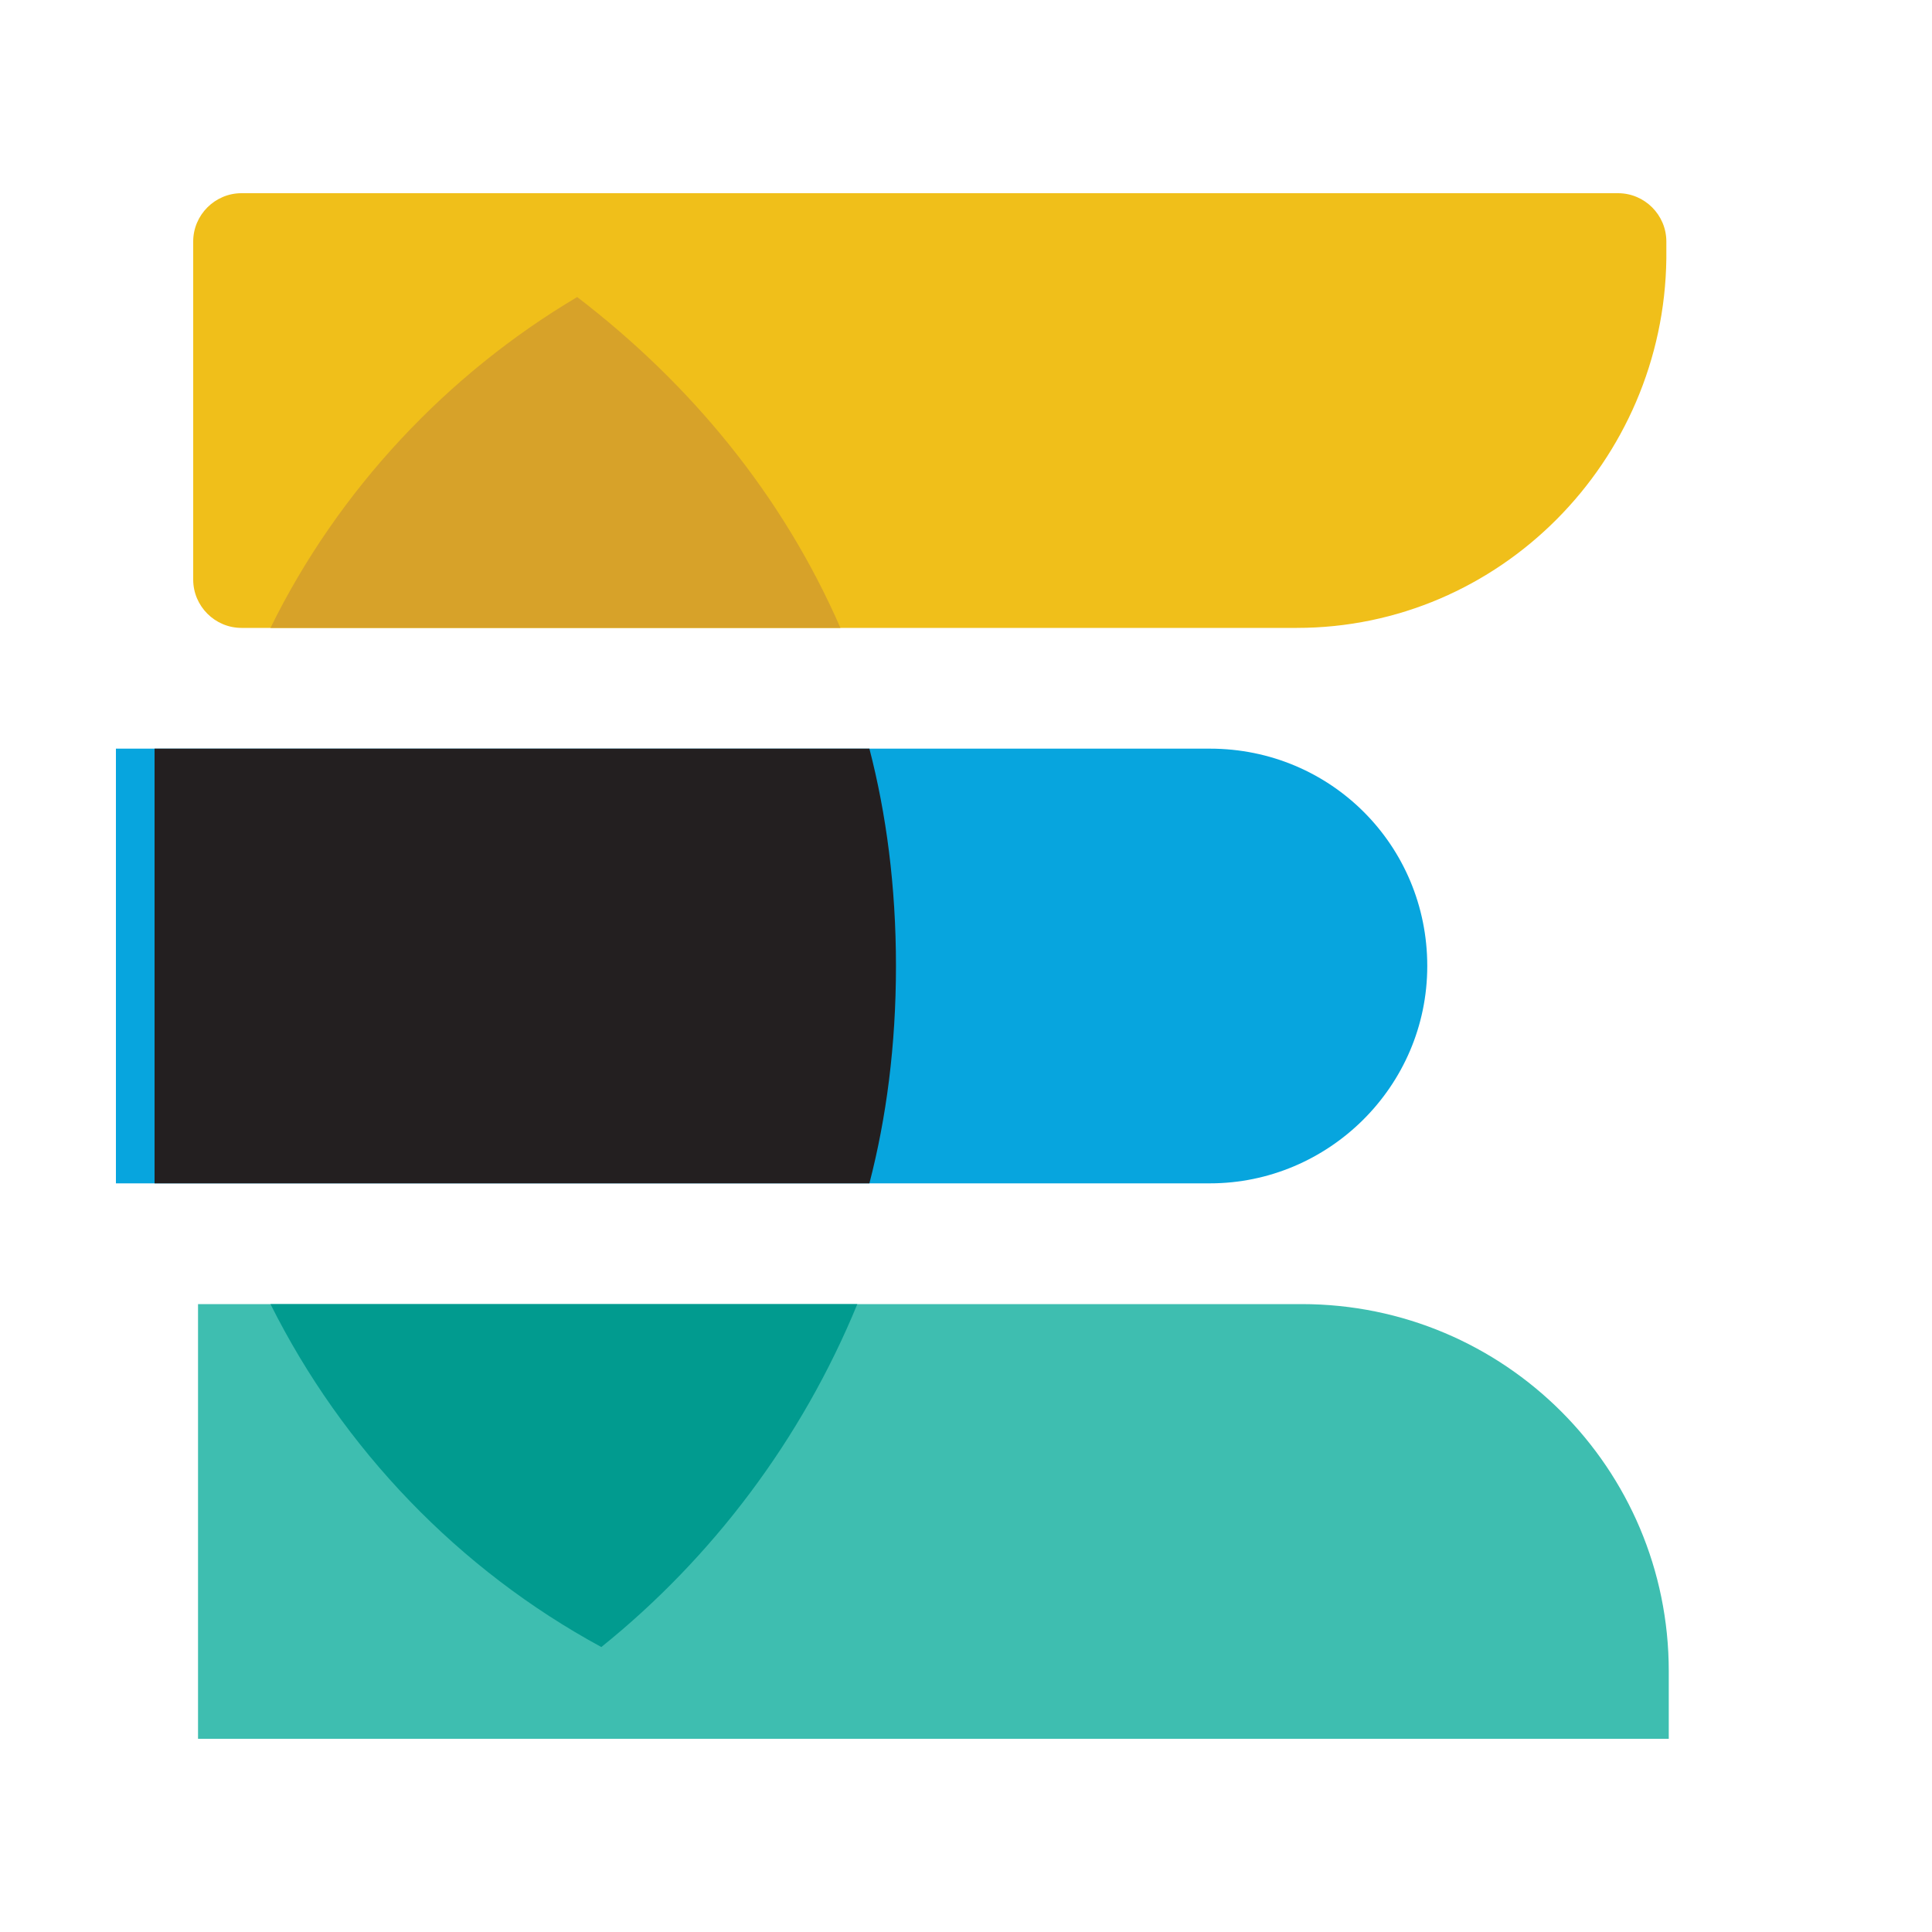
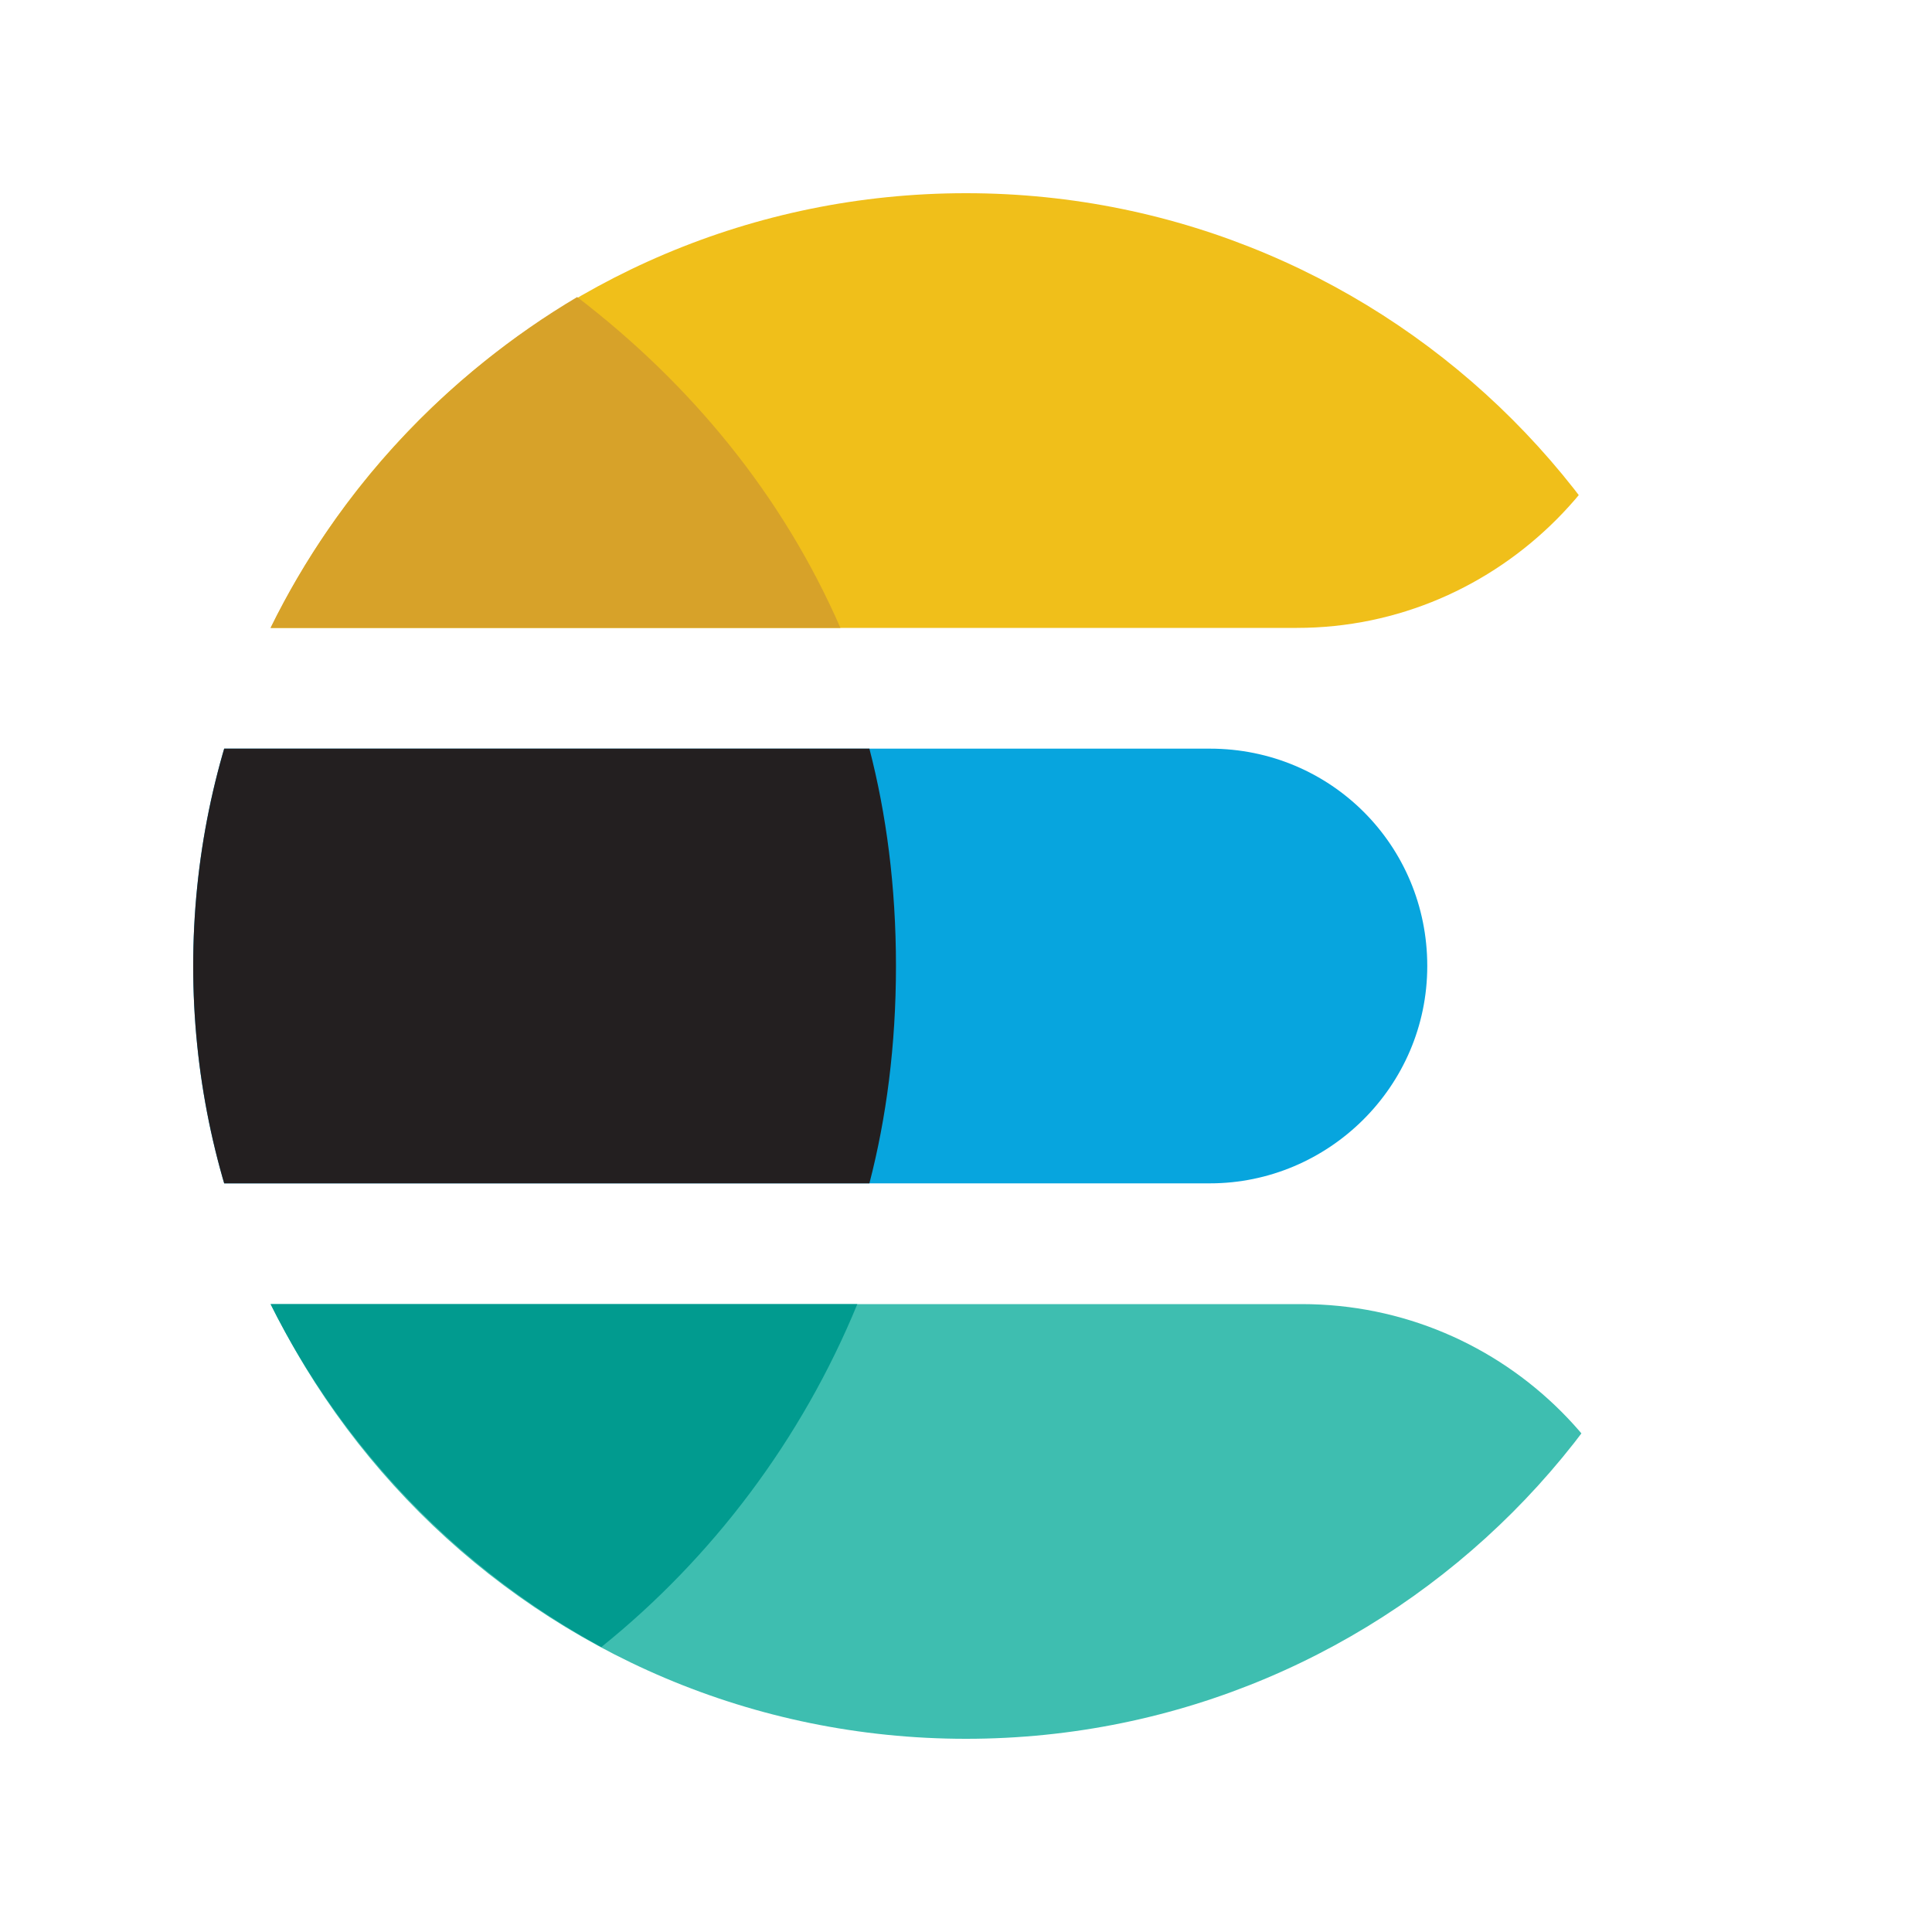
<svg xmlns="http://www.w3.org/2000/svg" xmlns:xlink="http://www.w3.org/1999/xlink" version="1.1" id="Layer_1" x="0px" y="0px" viewBox="0 0 80 80" style="enable-background:new 0 0 80 80;" xml:space="preserve">
  <style type="text/css">
- 	.st0{clip-path:url(icon-elasticsearch-bb-1.svg);fill:#F0BF1A;}
- 	.st1{clip-path:url(icon-elasticsearch-bb-1.svg);fill:#3EBEB0;}
- 	.st2{clip-path:url(icon-elasticsearch-bb-1.svg);fill:#07A5DE;}
- 	.st3{clip-path:url(icon-elasticsearch-bb-1.svg);fill:#231F20;}
+ 	.st0{clip-path:url(#SVGID_2_);fill:#F0BF1A;}
+ 	.st1{clip-path:url(#SVGID_4_);fill:#3EBEB0;}
+ 	.st2{clip-path:url(#SVGID_6_);fill:#07A5DE;}
+ 	.st3{clip-path:url(#SVGID_8_);fill:#231F20;}
	.st4{fill:#D7A229;}
	.st5{fill:#019B8F;}
	.st6{fill:none;}
</style>
  <g>
    <g>
      <g>
        <g>
          <g>
            <defs>
              <circle id="SVGID_1_" cx="40" cy="40" r="32" />
            </defs>
            <clipPath id="SVGID_2_">
              <use xlink:href="#SVGID_1_" style="overflow:visible;" />
            </clipPath>
            <path class="st0" d="M53.7,26H10c-1.1,0-2-0.9-2-2V10c0-1.1,0.9-2,2-2h57c1.1,0,2,0.9,2,2v0.7C68.9,19.1,62.1,26,53.7,26z" />
          </g>
        </g>
        <g>
          <g>
            <defs>
              <circle id="SVGID_3_" cx="40" cy="40" r="32" />
            </defs>
            <clipPath id="SVGID_4_">
              <use xlink:href="#SVGID_3_" style="overflow:visible;" />
            </clipPath>
            <path class="st1" d="M69.1,72H8.2l0,0V54l0,0h45.7c8.4,0,15.2,6.8,15.2,15.2V72L69.1,72z" />
          </g>
        </g>
        <g>
          <g>
            <defs>
              <circle id="SVGID_5_" cx="40" cy="40" r="32" />
            </defs>
            <clipPath id="SVGID_6_">
              <use xlink:href="#SVGID_5_" style="overflow:visible;" />
            </clipPath>
            <path class="st2" d="M50.1,49H4.8V31h45.3c5,0,9,4,9,9l0,0C59.1,45,55,49,50.1,49z" />
          </g>
        </g>
        <g>
          <g>
            <defs>
              <circle id="SVGID_7_" cx="40" cy="40" r="32" />
            </defs>
            <clipPath id="SVGID_8_">
              <use xlink:href="#SVGID_7_" style="overflow:visible;" />
            </clipPath>
            <path class="st3" d="M36,31H6.4v18H36c0.7-2.7,1.1-5.7,1.1-9S36.7,33.7,36,31z" />
          </g>
        </g>
      </g>
      <path class="st4" d="M23.9,12.3c-5.4,3.2-9.9,8-12.7,13.7h23.6C32.4,20.5,28.6,15.9,23.9,12.3z" />
      <path class="st5" d="M24.9,68.2c4.6-3.7,8.3-8.6,10.6-14.2H11.2C14.2,60,19,65,24.9,68.2z" />
    </g>
  </g>
  <rect class="st6" width="80" height="80" />
</svg>
